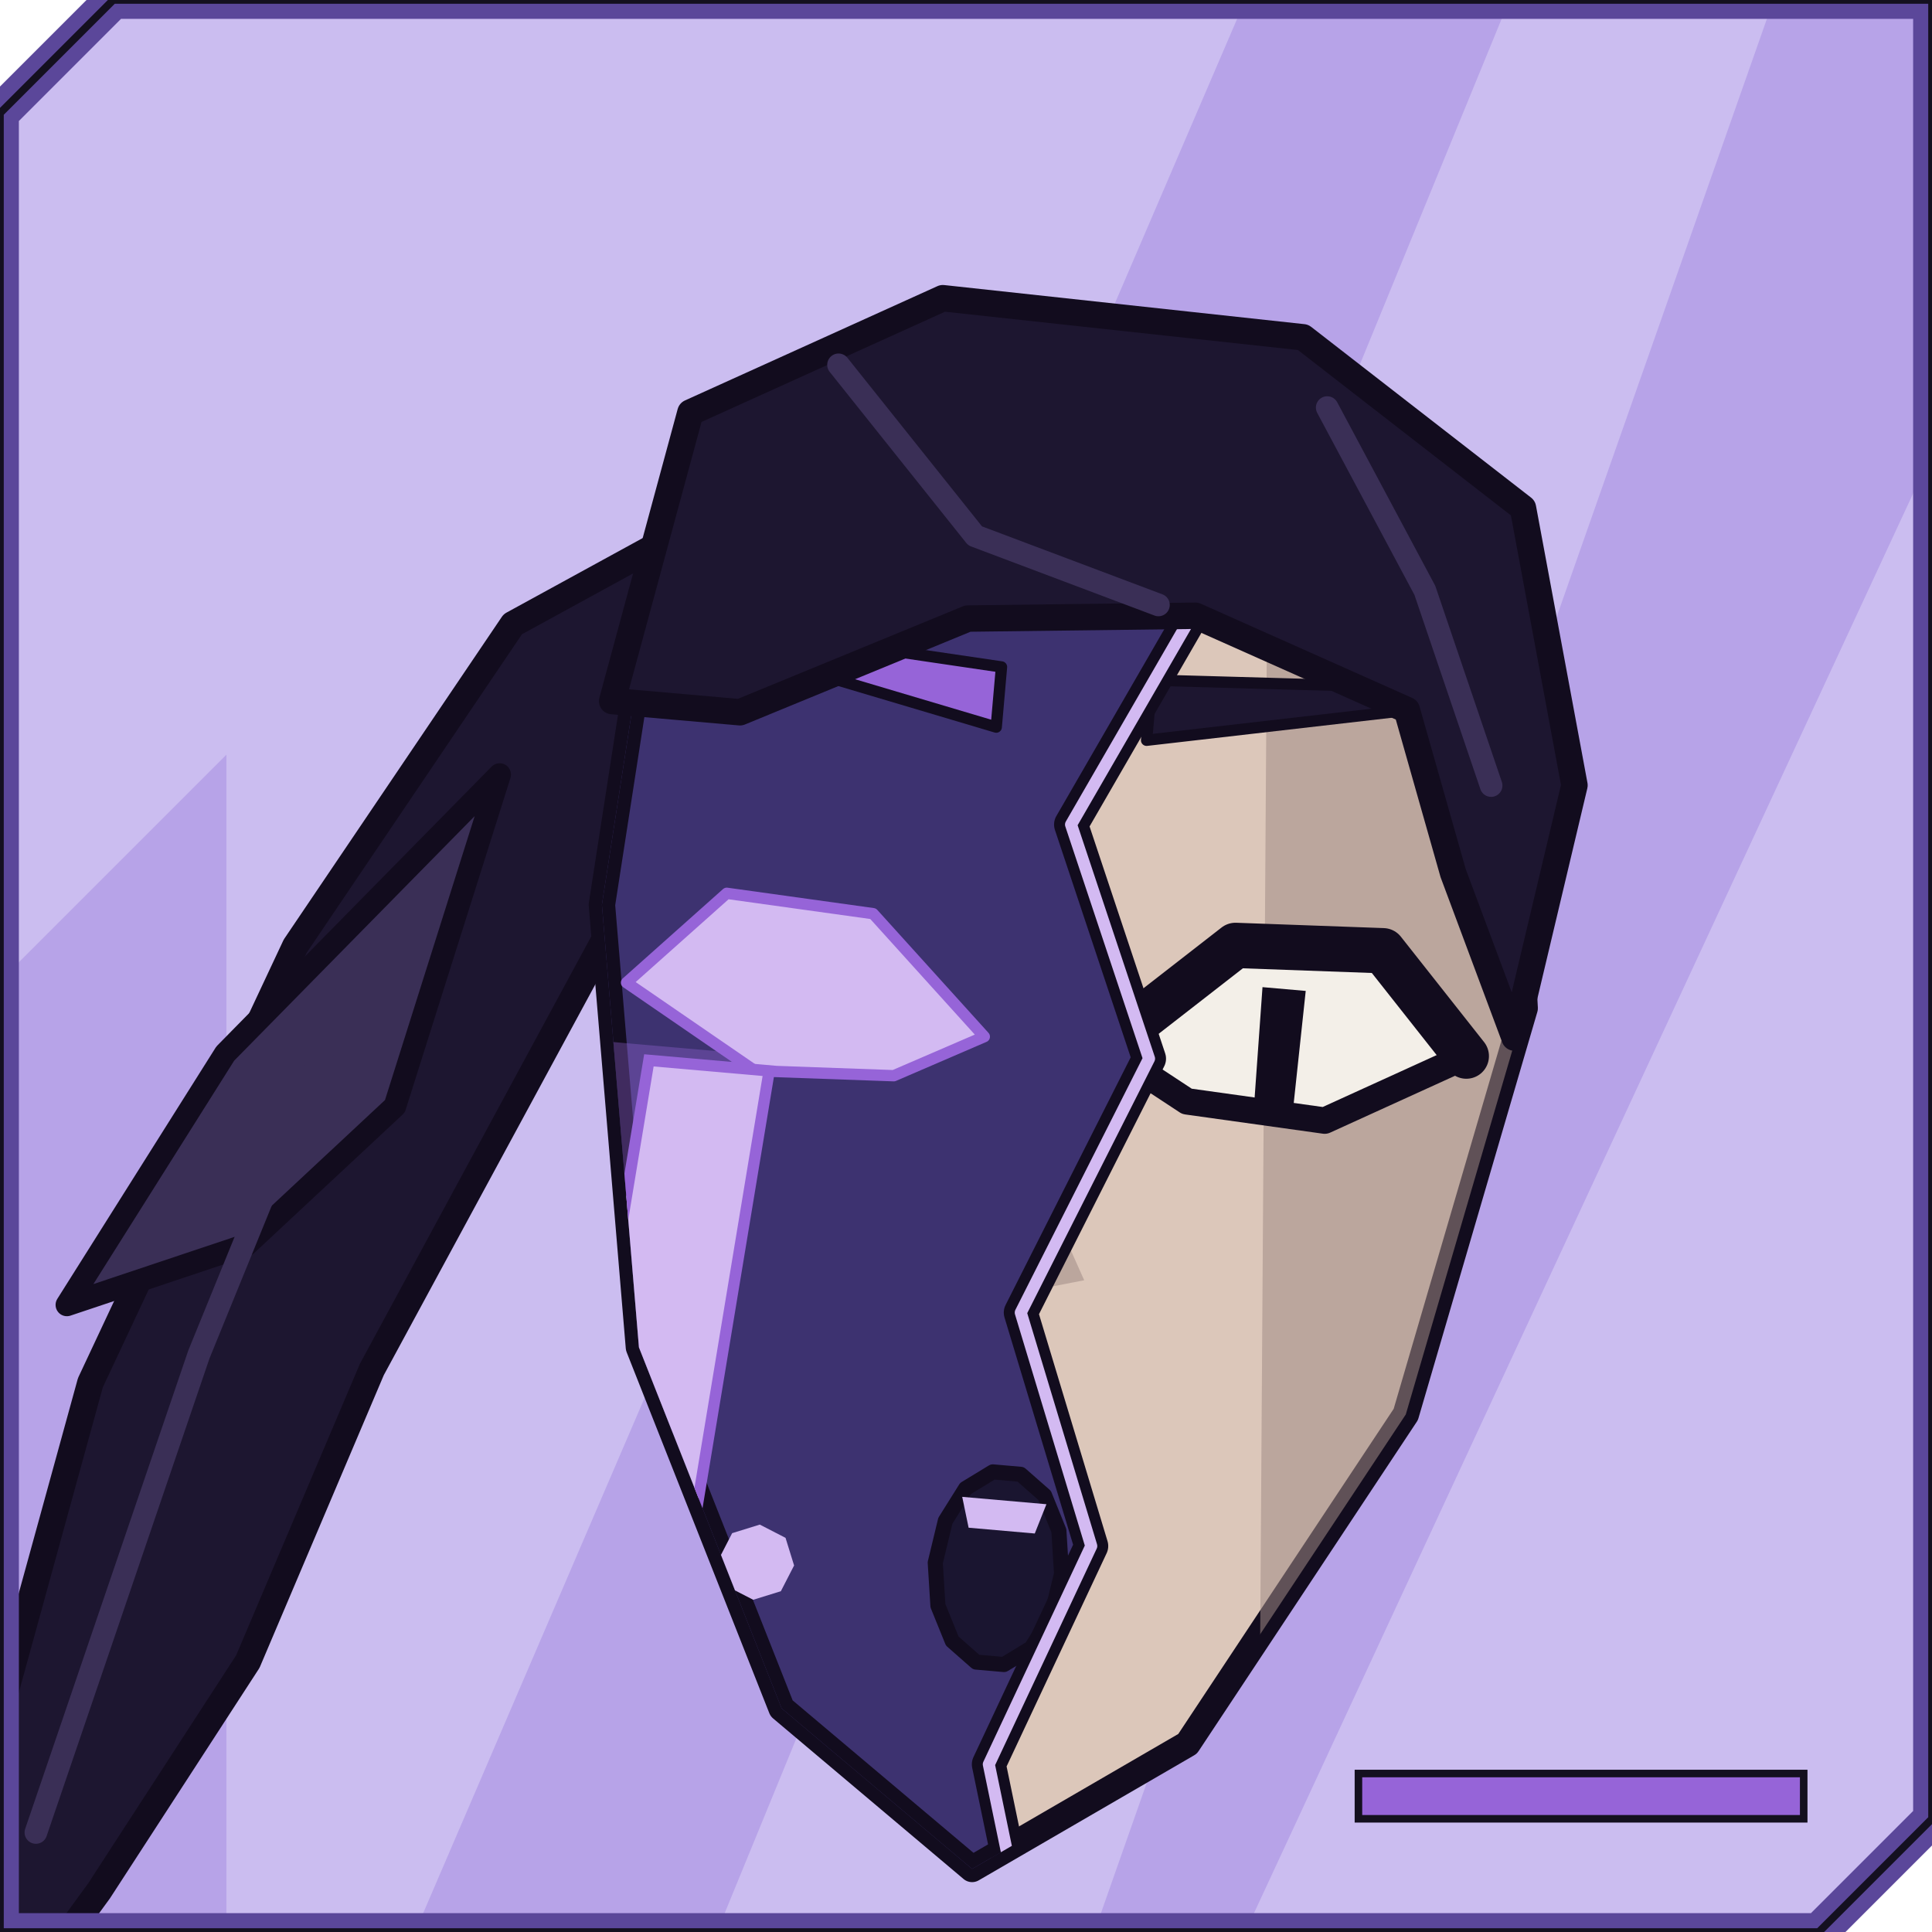
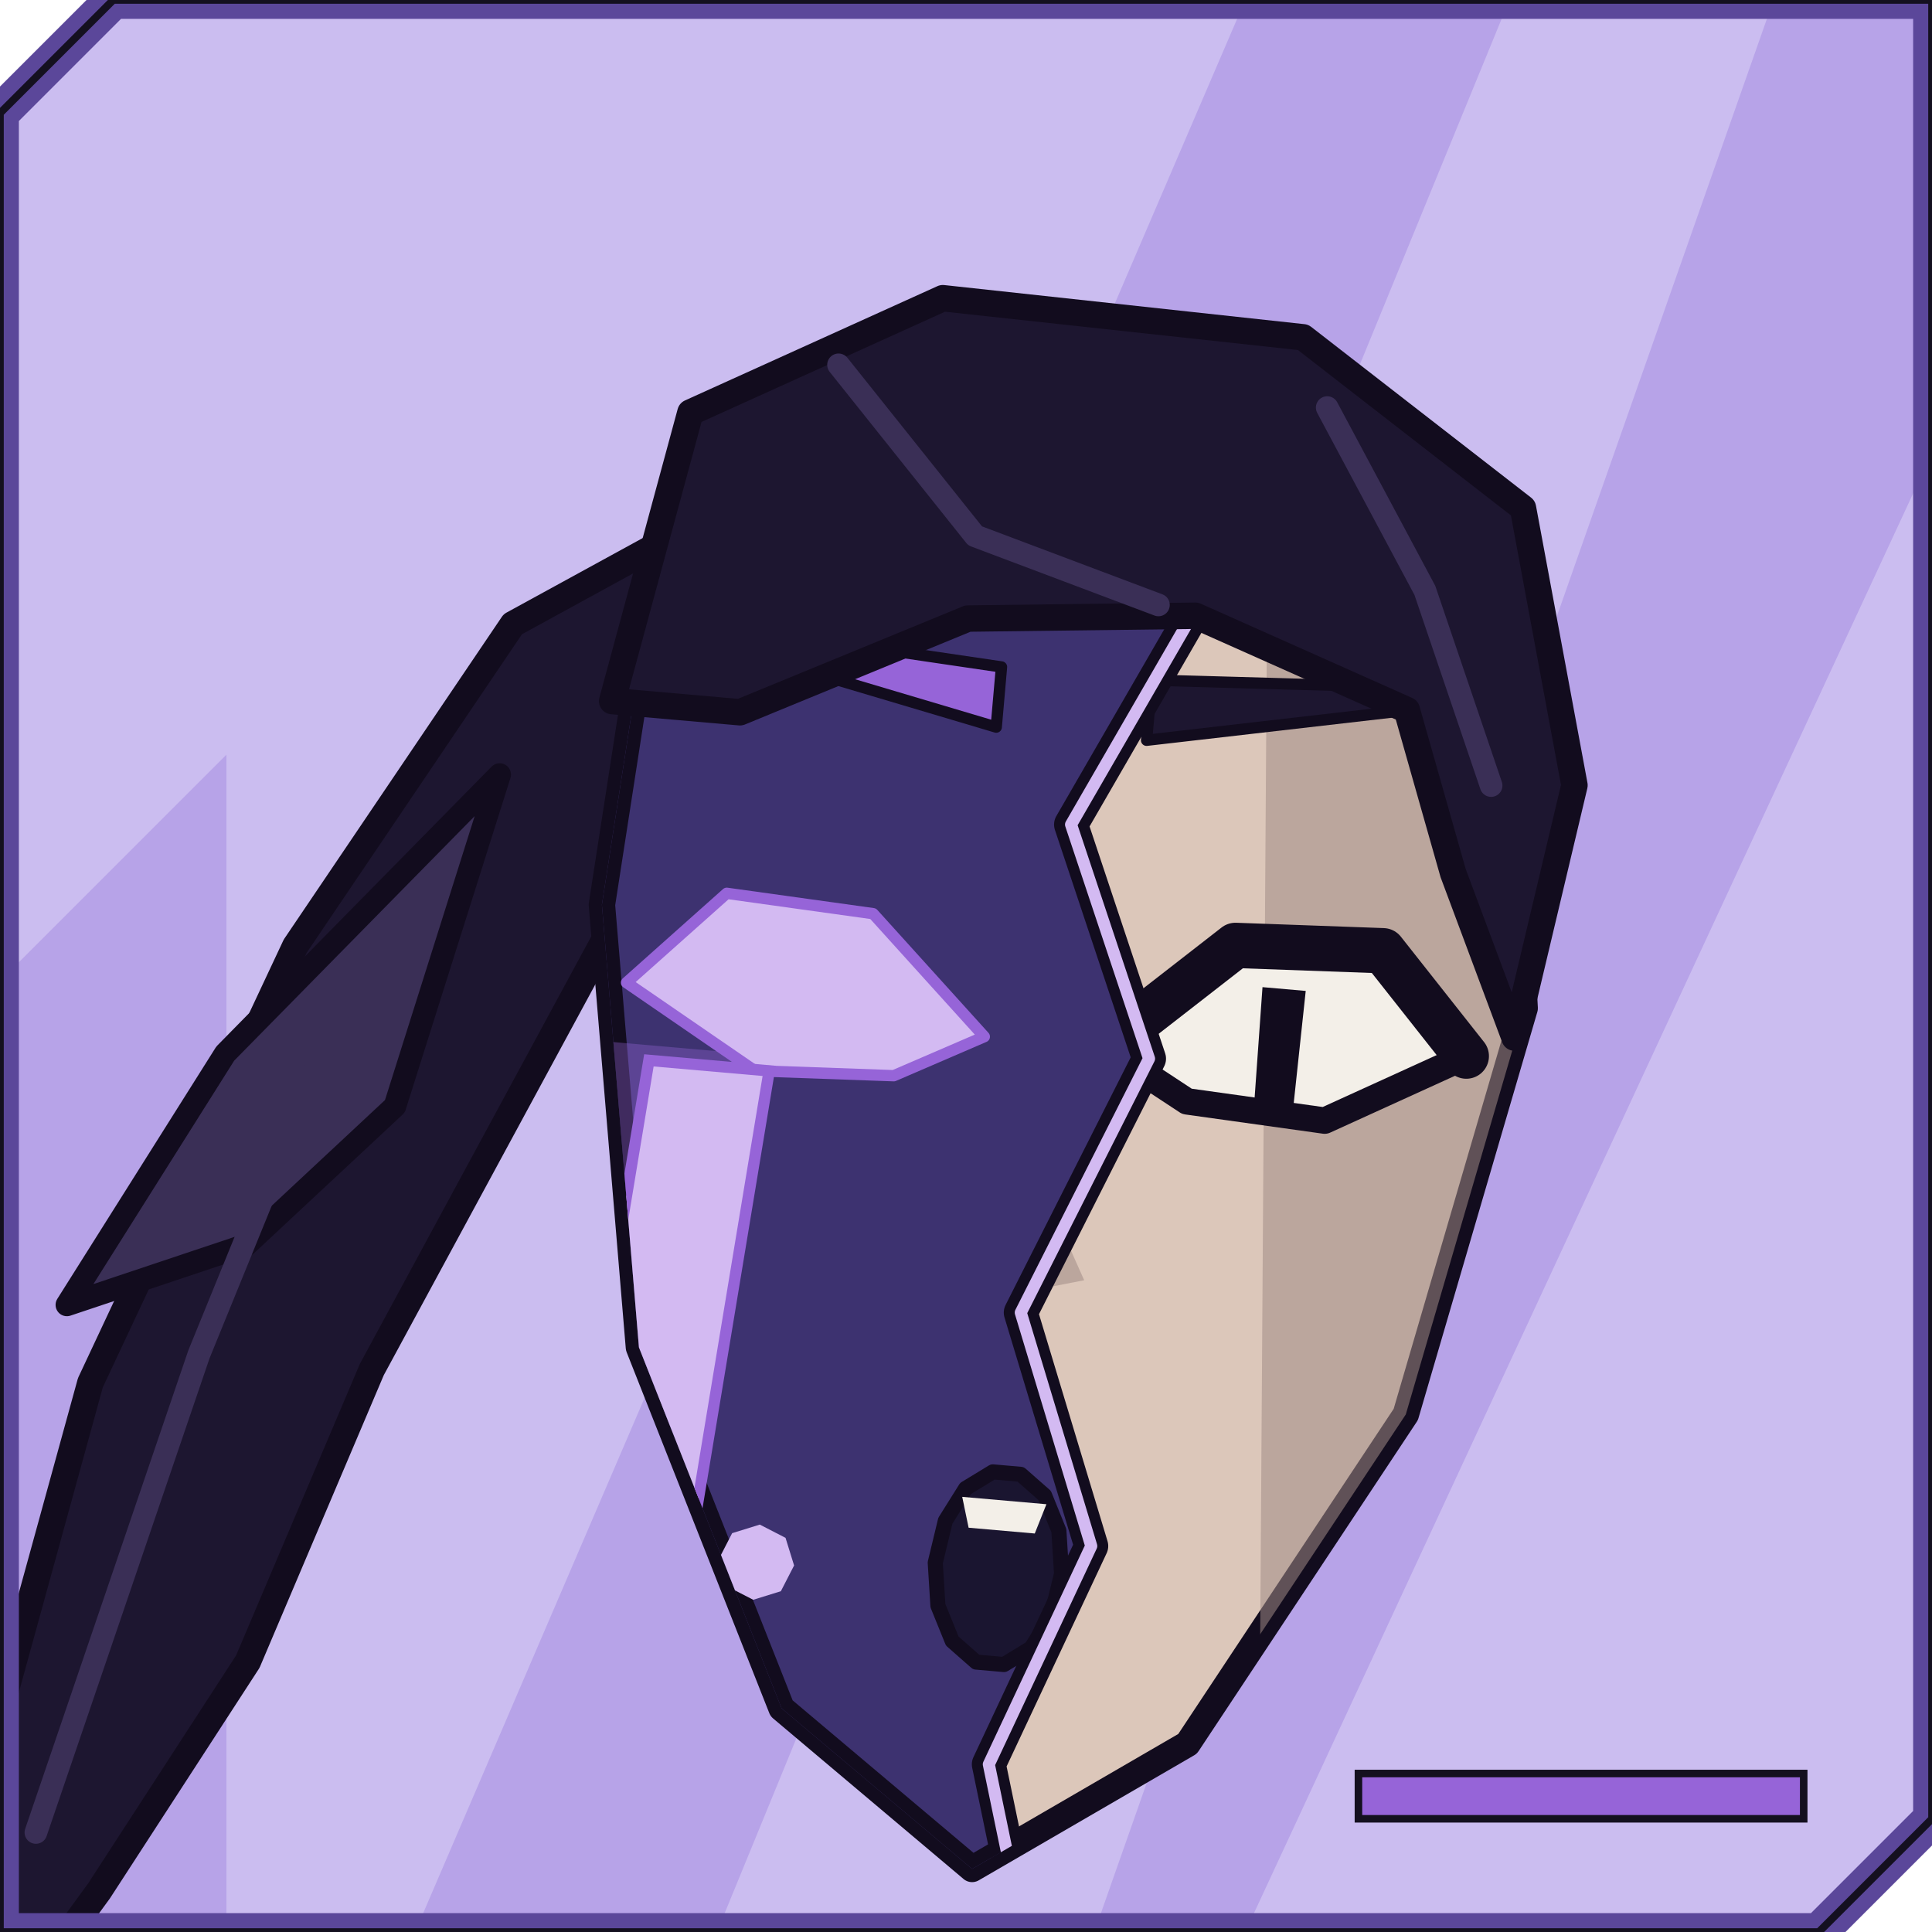
<svg xmlns="http://www.w3.org/2000/svg" width="200" height="200" viewBox="0 0 512 512">
  <defs>
    <clipPath id="fc-q6">
      <polygon points="30,0 512,0 512,482 482,512 0,512 0,30" />
    </clipPath>
  </defs>
  <g clip-path="url(#fc-q6)">
    <rect width="512" height="512" fill="#cbbdf0" />
    <polygon points="330,0 400,0 190,512 110,512" fill="#b7a3e8" />
    <polygon points="470,0 512,0 512,120 330,512 290,512" fill="#b7a3e8" />
    <polygon points="0,260 60,200 60,512 0,512" fill="#b7a3e8" />
    <g transform="translate(274.0 308.0) rotate(5) scale(1.0)">
      <polygon points="-90.0,-170.0 -150.0,-130.0 -200.0,-40.0 -244.0,80.0 -266.0,200.0 -282.0,300.0 -230.0,214.0 -196.0,150.0 -170.0,70.0 -118.0,-50.0" fill="#1d1630" stroke="#120c1e" stroke-width="7" stroke-linejoin="round" />
      <polygon points="-150.0,-90.0 -216.0,-10.0 -252.0,60.0 -206.0,40.0 -170.0,0.0" fill="#3a2f56" stroke="#120c1e" stroke-width="6" stroke-linejoin="round" />
      <polyline points="-182.0,-40.0 -216.0,70.0 -248.0,200.0" fill="none" stroke="#3a2f56" stroke-width="6" stroke-linecap="round" stroke-linejoin="round" />
      <polygon points="-120.0,-58.0 -114.0,-148.0 -56.0,-198.0 42.0,-204.0 112.0,-150.0 126.0,-52.0 104.0,58.0 54.0,150.0 0.0,188.0 -54.0,150.0 -100.0,58.0" fill="#dcc7ba" stroke="#120c1e" stroke-width="7" stroke-linejoin="round" />
      <clipPath id="sh-q6">
        <polygon points="40,-260 300,-260 300,260 82,260" />
      </clipPath>
      <g clip-path="url(#sh-q6)">
        <polygon points="-120.0,-58.0 -114.0,-148.0 -56.0,-198.0 42.0,-204.0 112.0,-150.0 126.0,-52.0 104.0,58.0 54.0,150.0 0.0,188.0 -54.0,150.0 -100.0,58.0" fill="#a08a85" opacity="0.55" />
      </g>
      <polygon points="-4.0,-6.0 16.0,30.0 -12.0,38.0" fill="#a08a85" opacity="0.55" />
      <polygon points="-16.0,-32.0 -48.2,-61.9 -87.3,-63.9 -111.7,-38.0 -75.8,-17.7 -39.0,-19.6" fill="#f3efe8" stroke="#120c1e" stroke-width="7" stroke-linejoin="round" />
      <polygon points="-67.8,-51.5 -56.3,-51.5 -56.8,-20.5 -67.2,-20.5" fill="#120c1e" />
      <polyline points="-16.0,-32.0 -48.2,-61.9 -87.3,-63.9 -111.7,-38.0" fill="none" stroke="#120c1e" stroke-width="12" stroke-linecap="round" stroke-linejoin="round" />
      <polygon points="16.0,-32.0 48.2,-61.9 87.3,-63.9 111.7,-38.0 75.8,-17.7 39.0,-19.6" fill="#f3efe8" stroke="#120c1e" stroke-width="7" stroke-linejoin="round" />
      <polygon points="56.3,-51.5 67.8,-51.5 67.2,-20.5 56.8,-20.5" fill="#120c1e" />
      <polyline points="16.0,-32.0 48.2,-61.9 87.3,-63.9 111.7,-38.0" fill="none" stroke="#120c1e" stroke-width="12" stroke-linecap="round" stroke-linejoin="round" />
      <polygon points="-20.0,-130.0 -108.0,-135.2 -108.0,-132.0 -20.0,-114.0" fill="#1d1630" stroke="#120c1e" stroke-width="3" stroke-linejoin="round" />
      <polygon points="20.0,-130.0 108.0,-135.2 108.0,-132.0 20.0,-114.0" fill="#1d1630" stroke="#120c1e" stroke-width="3" stroke-linejoin="round" />
      <polygon points="16.8,108.0 15.1,119.3 10.5,128.3 3.7,133.3 -3.7,133.3 -10.5,128.3 -15.1,119.3 -16.8,108.0 -15.1,96.7 -10.5,87.7 -3.7,82.7 3.7,82.7 10.5,87.7 15.1,96.7" fill="#120c1e" stroke="#120c1e" stroke-width="4" stroke-linejoin="round" />
      <polygon points="-11.2,90.0 11.2,90.0 8.8,98.0 -8.8,98.0" fill="#f3efe8" />
      <clipPath id="m-q6">
        <polygon points="10.0,-300.0 26.0,-250.0 4.0,-200.0 30.0,-150.0 2.0,-90.0 28.0,-30.0 0.0,40.0 24.0,100.0 2.0,160.0 20.0,220.0 -300.0,300.0 -300.0,-300.0" />
      </clipPath>
      <clipPath id="hc-q6">
        <polygon points="-120.0,-58.0 -114.0,-148.0 -56.0,-198.0 42.0,-204.0 112.0,-150.0 126.0,-52.0 104.0,58.0 54.0,150.0 0.0,188.0 -54.0,150.0 -100.0,58.0" />
      </clipPath>
      <g clip-path="url(#hc-q6)">
        <g clip-path="url(#m-q6)">
          <polygon points="-120.0,-58.0 -114.0,-148.0 -56.0,-198.0 42.0,-204.0 112.0,-150.0 126.0,-52.0 104.0,58.0 54.0,150.0 0.0,188.0 -54.0,150.0 -100.0,58.0" fill="#3d3270" stroke="#120c1e" stroke-width="7" />
          <clipPath id="sh-q6m">
            <polygon points="40,-260 300,-260 300,260 82,260" />
          </clipPath>
          <g clip-path="url(#sh-q6m)">
            <polygon points="-120.0,-58.0 -114.0,-148.0 -56.0,-198.0 42.0,-204.0 112.0,-150.0 126.0,-52.0 104.0,58.0 54.0,150.0 0.0,188.0 -54.0,150.0 -100.0,58.0" fill="#1a1530" opacity="0.55" />
          </g>
          <polygon points="-16.0,-32.0 -48.2,-61.9 -87.3,-63.9 -111.7,-38.0 -75.8,-17.7 -39.0,-19.6" fill="#d3baf2" stroke="#9664d8" stroke-width="3" stroke-linejoin="round" />
          <polygon points="-20.0,-130.0 -108.0,-135.2 -108.0,-132.0 -20.0,-114.0" fill="#9664d8" stroke="#120c1e" stroke-width="3" stroke-linejoin="round" />
          <polygon points="16.8,108.0 15.1,119.3 10.5,128.3 3.7,133.3 -3.7,133.3 -10.5,128.3 -15.1,119.3 -16.8,108.0 -15.1,96.7 -10.5,87.7 -3.7,82.7 3.7,82.7 10.5,87.7 15.1,96.7" fill="#1a1530" stroke="#120c1e" stroke-width="4" stroke-linejoin="round" />
-           <polygon points="-11.2,90.0 11.2,90.0 8.8,98.0 -8.8,98.0" fill="#d3baf2" />
+           <polygon points="-11.2,90.0 11.2,90.0 8.8,98.0 -8.8,98.0" fill="#f3efe8" />
          <polygon points="-108.0,-22.0 -70.0,-22.0 -80.0,116.0 -120.0,116.0" fill="#9664d8" opacity="0.35" transform="translate(-4 0) scale(1.1 1)" />
          <polygon points="-104.0,-18.0 -72.0,-18.0 -82.0,112.0 -114.0,112.0" fill="#d3baf2" stroke="#9664d8" stroke-width="3" />
          <polygon points="-54.0,112.0 -56.9,119.1 -64.0,122.0 -71.1,119.1 -74.0,112.0 -71.1,104.9 -64.0,102.0 -56.9,104.9" fill="#d3baf2" />
        </g>
        <polyline points="10.0,-300.0 26.0,-250.0 4.0,-200.0 30.0,-150.0 2.0,-90.0 28.0,-30.0 0.0,40.0 24.0,100.0 2.0,160.0 20.0,220.0" fill="none" stroke="#120c1e" stroke-width="9" stroke-linecap="round" stroke-linejoin="round" />
        <polyline points="10.0,-300.0 26.0,-250.0 4.0,-200.0 30.0,-150.0 2.0,-90.0 28.0,-30.0 0.0,40.0 24.0,100.0 2.0,160.0 20.0,220.0" fill="none" stroke="#d3baf2" stroke-width="3.2" stroke-linecap="round" stroke-linejoin="round" />
      </g>
      <polygon points="-122.0,-112.0 -108.0,-190.0 -44.0,-226.0 52.0,-224.0 114.0,-184.0 134.0,-112.0 124.0,-44.0 104.0,-86.0 88.0,-128.0 30.0,-148.0 -30.0,-142.0 -88.0,-112.0" fill="#1d1630" stroke="#120c1e" stroke-width="7" stroke-linejoin="round" />
      <polyline points="-70.0,-206.0 -30.0,-164.0 20.0,-150.0" fill="none" stroke="#3a2f56" stroke-width="6" stroke-linecap="round" stroke-linejoin="round" />
      <polyline points="60.0,-206.0 90.0,-160.0 112.0,-110.0" fill="none" stroke="#3a2f56" stroke-width="6" stroke-linecap="round" stroke-linejoin="round" />
    </g>
  </g>
  <polygon points="30,0 512,0 512,482 482,512 0,512 0,30" fill="none" stroke="#5b479a" stroke-width="10" stroke-linejoin="miter" />
  <polygon points="30,0 512,0 512,482 482,512 0,512 0,30" fill="none" stroke="#14101f" stroke-width="2" />
  <rect x="360" y="470" width="118" height="12" fill="#9664d8" stroke="#14101f" stroke-width="2" />
</svg>
